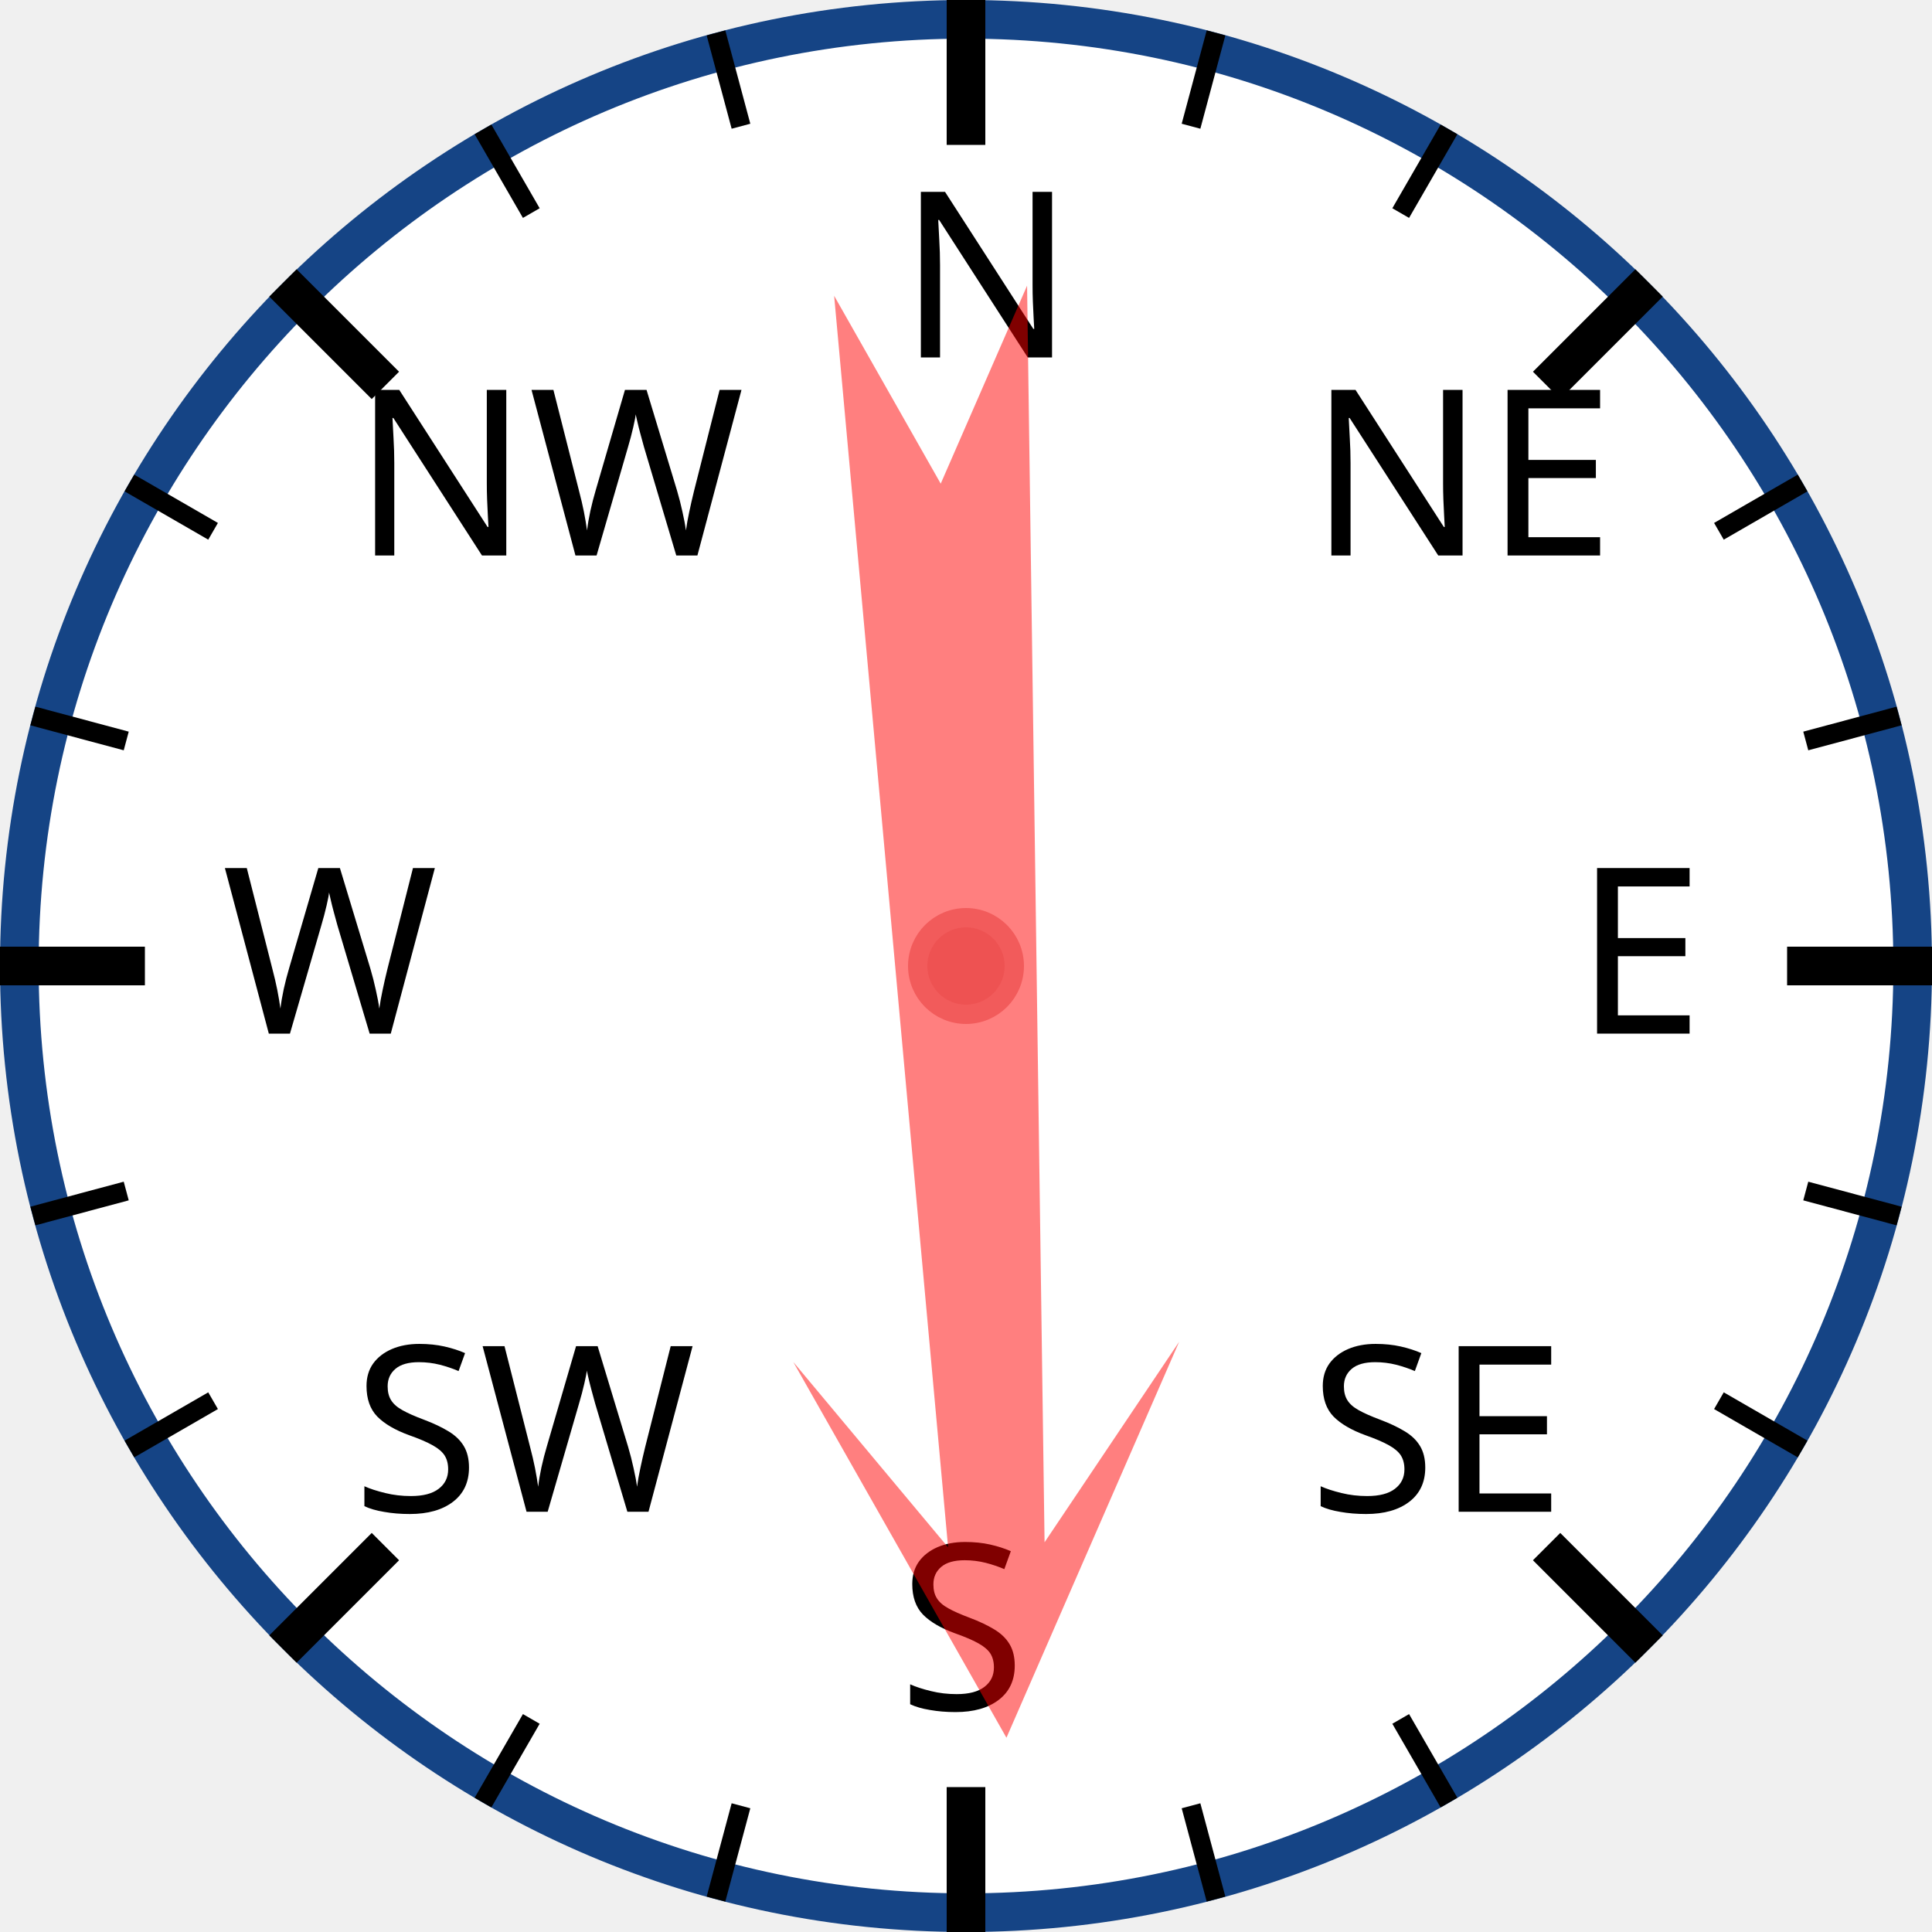
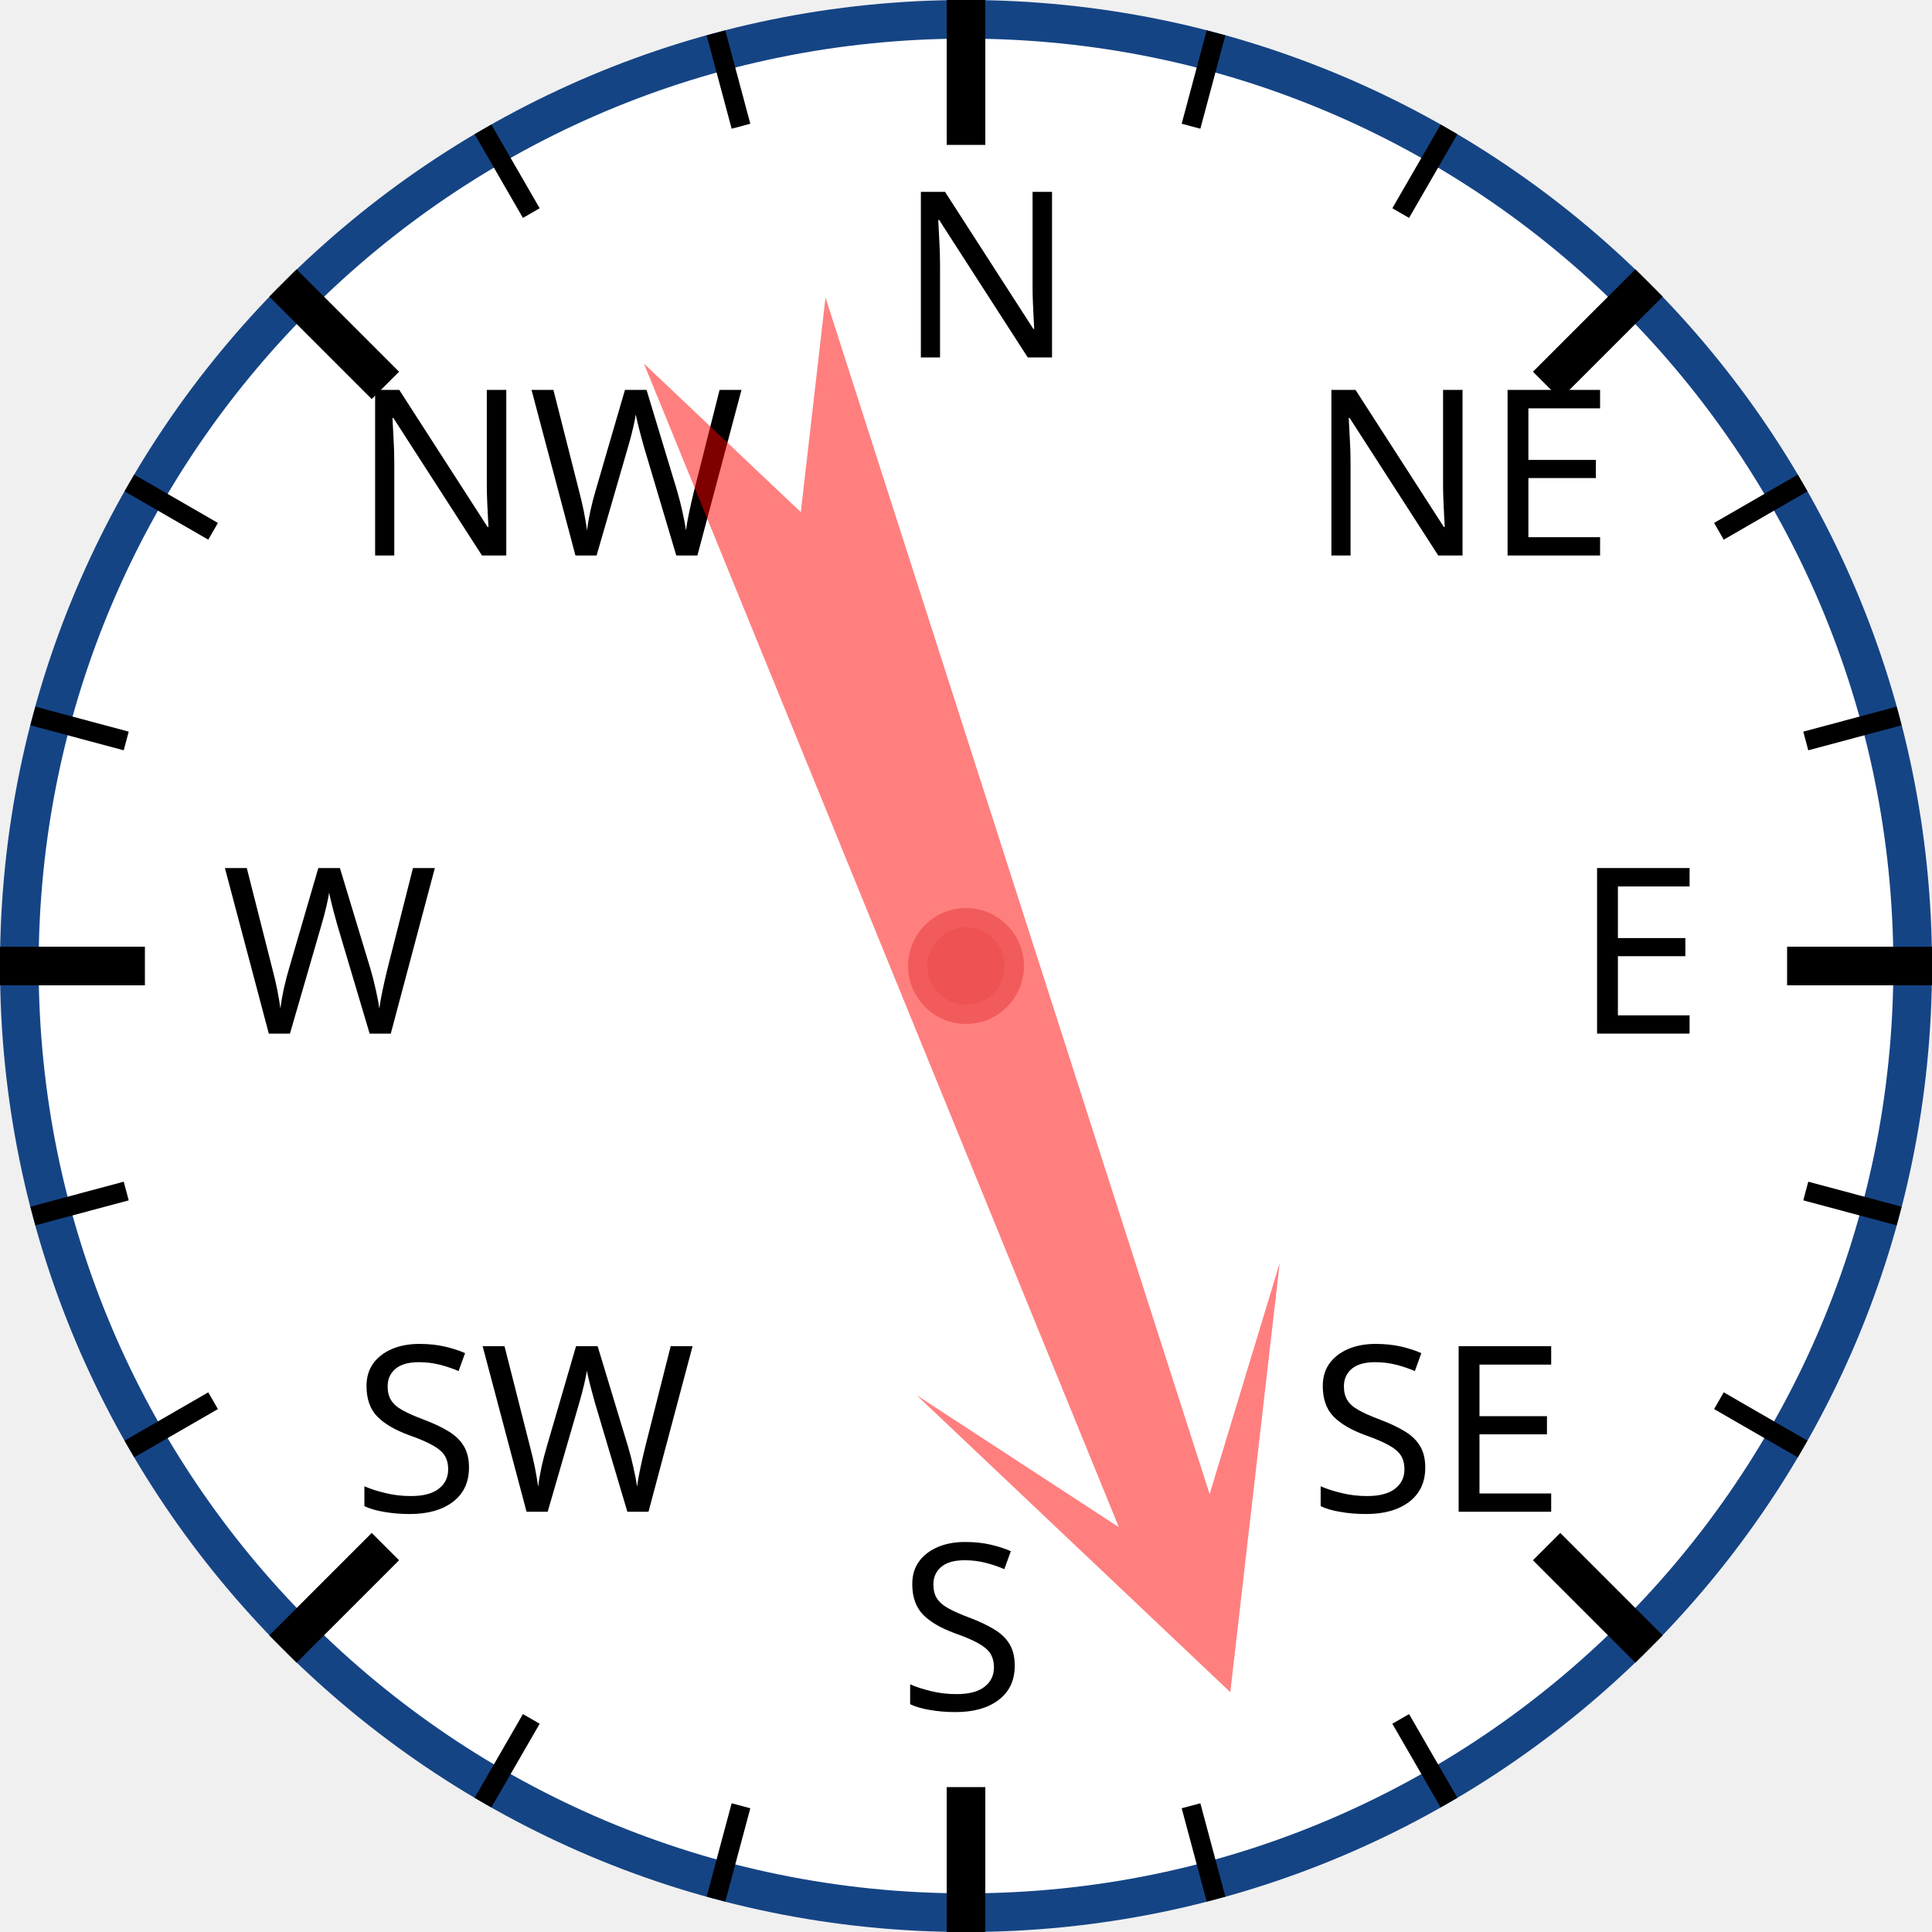
<svg xmlns="http://www.w3.org/2000/svg" width="120px" height="120px" viewBox="0 0 200 200">
  <circle cx="100" cy="100" r="98" style="fill: white; stroke: #154485; stroke-width: 4;" />
  <text x="93.0" y="37.0" style="font-family: sans-serif; font-size: 18pt;">N</text>
  <line x1="100.0" y1="0.0" x2="100.0" y2="15.0" style="stroke: black; stroke-width: 4;" />
  <line x1="74.118" y1="3.407" x2="76.706" y2="13.067" style="stroke: black; stroke-width: 2;" />
  <line x1="50" y1="13.397" x2="55" y2="22.058" style="stroke: black; stroke-width: 2;" />
  <text x="36.503" y="57.503" style="font-family: sans-serif; font-size: 18pt;">NW</text>
  <line x1="29.289" y1="29.289" x2="39.896" y2="39.896" style="stroke: black; stroke-width: 4;" />
  <line x1="13.397" y1="50" x2="22.058" y2="55" style="stroke: black; stroke-width: 2;" />
  <line x1="3.407" y1="74.118" x2="13.067" y2="76.706" style="stroke: black; stroke-width: 2;" />
  <text x="23.0" y="107.0" style="font-family: sans-serif; font-size: 18pt;">W</text>
  <line x1="0.0" y1="100.0" x2="15.0" y2="100.0" style="stroke: black; stroke-width: 4;" />
  <line x1="3.407" y1="125.882" x2="13.067" y2="123.294" style="stroke: black; stroke-width: 2;" />
  <line x1="13.397" y1="150" x2="22.058" y2="145" style="stroke: black; stroke-width: 2;" />
  <text x="36.503" y="156.497" style="font-family: sans-serif; font-size: 18pt;">SW</text>
  <line x1="29.289" y1="170.711" x2="39.896" y2="160.104" style="stroke: black; stroke-width: 4;" />
  <line x1="50" y1="186.603" x2="55" y2="177.942" style="stroke: black; stroke-width: 2;" />
  <line x1="74.118" y1="196.593" x2="76.706" y2="186.933" style="stroke: black; stroke-width: 2;" />
  <text x="93" y="177.0" style="font-family: sans-serif; font-size: 18pt;">S</text>
  <line x1="100" y1="200.0" x2="100" y2="185.0" style="stroke: black; stroke-width: 4;" />
  <line x1="125.882" y1="196.593" x2="123.294" y2="186.933" style="stroke: black; stroke-width: 2;" />
  <line x1="150.0" y1="186.603" x2="145.0" y2="177.942" style="stroke: black; stroke-width: 2;" />
  <text x="135.497" y="156.497" style="font-family: sans-serif; font-size: 18pt;">SE</text>
  <line x1="170.711" y1="170.711" x2="160.104" y2="160.104" style="stroke: black; stroke-width: 4;" />
  <line x1="186.603" y1="150" x2="177.942" y2="145" style="stroke: black; stroke-width: 2;" />
  <line x1="196.593" y1="125.882" x2="186.933" y2="123.294" style="stroke: black; stroke-width: 2;" />
  <text x="163.0" y="107" style="font-family: sans-serif; font-size: 18pt;">E</text>
  <line x1="200.0" y1="100" x2="185.0" y2="100" style="stroke: black; stroke-width: 4;" />
  <line x1="196.593" y1="74.118" x2="186.933" y2="76.706" style="stroke: black; stroke-width: 2;" />
  <line x1="186.603" y1="50" x2="177.942" y2="55" style="stroke: black; stroke-width: 2;" />
  <text x="135.497" y="57.503" style="font-family: sans-serif; font-size: 18pt;">NE</text>
  <line x1="170.711" y1="29.289" x2="160.104" y2="39.896" style="stroke: black; stroke-width: 4;" />
  <line x1="150" y1="13.397" x2="145" y2="22.058" style="stroke: black; stroke-width: 2;" />
  <line x1="125.882" y1="3.407" x2="123.294" y2="13.067" style="stroke: black; stroke-width: 2;" />
-   <polygon points="100 20 120 60 105 40 110 170 100 150 90 170 95 40 80 60" style="fill: red; fill-opacity: 0.5;" transform="rotate(177,100,100)" />
+   <polygon points="100 20 120 60 105 40 110 170 100 150 90 170 95 40 80 60" style="fill: red; fill-opacity: 0.5;" transform="rotate(160,100,100)" />
  <circle cx="100" cy="100" r="5" style="fill: #EE5252; stroke: #F25B5B; stroke-width: 2;" />
</svg>
